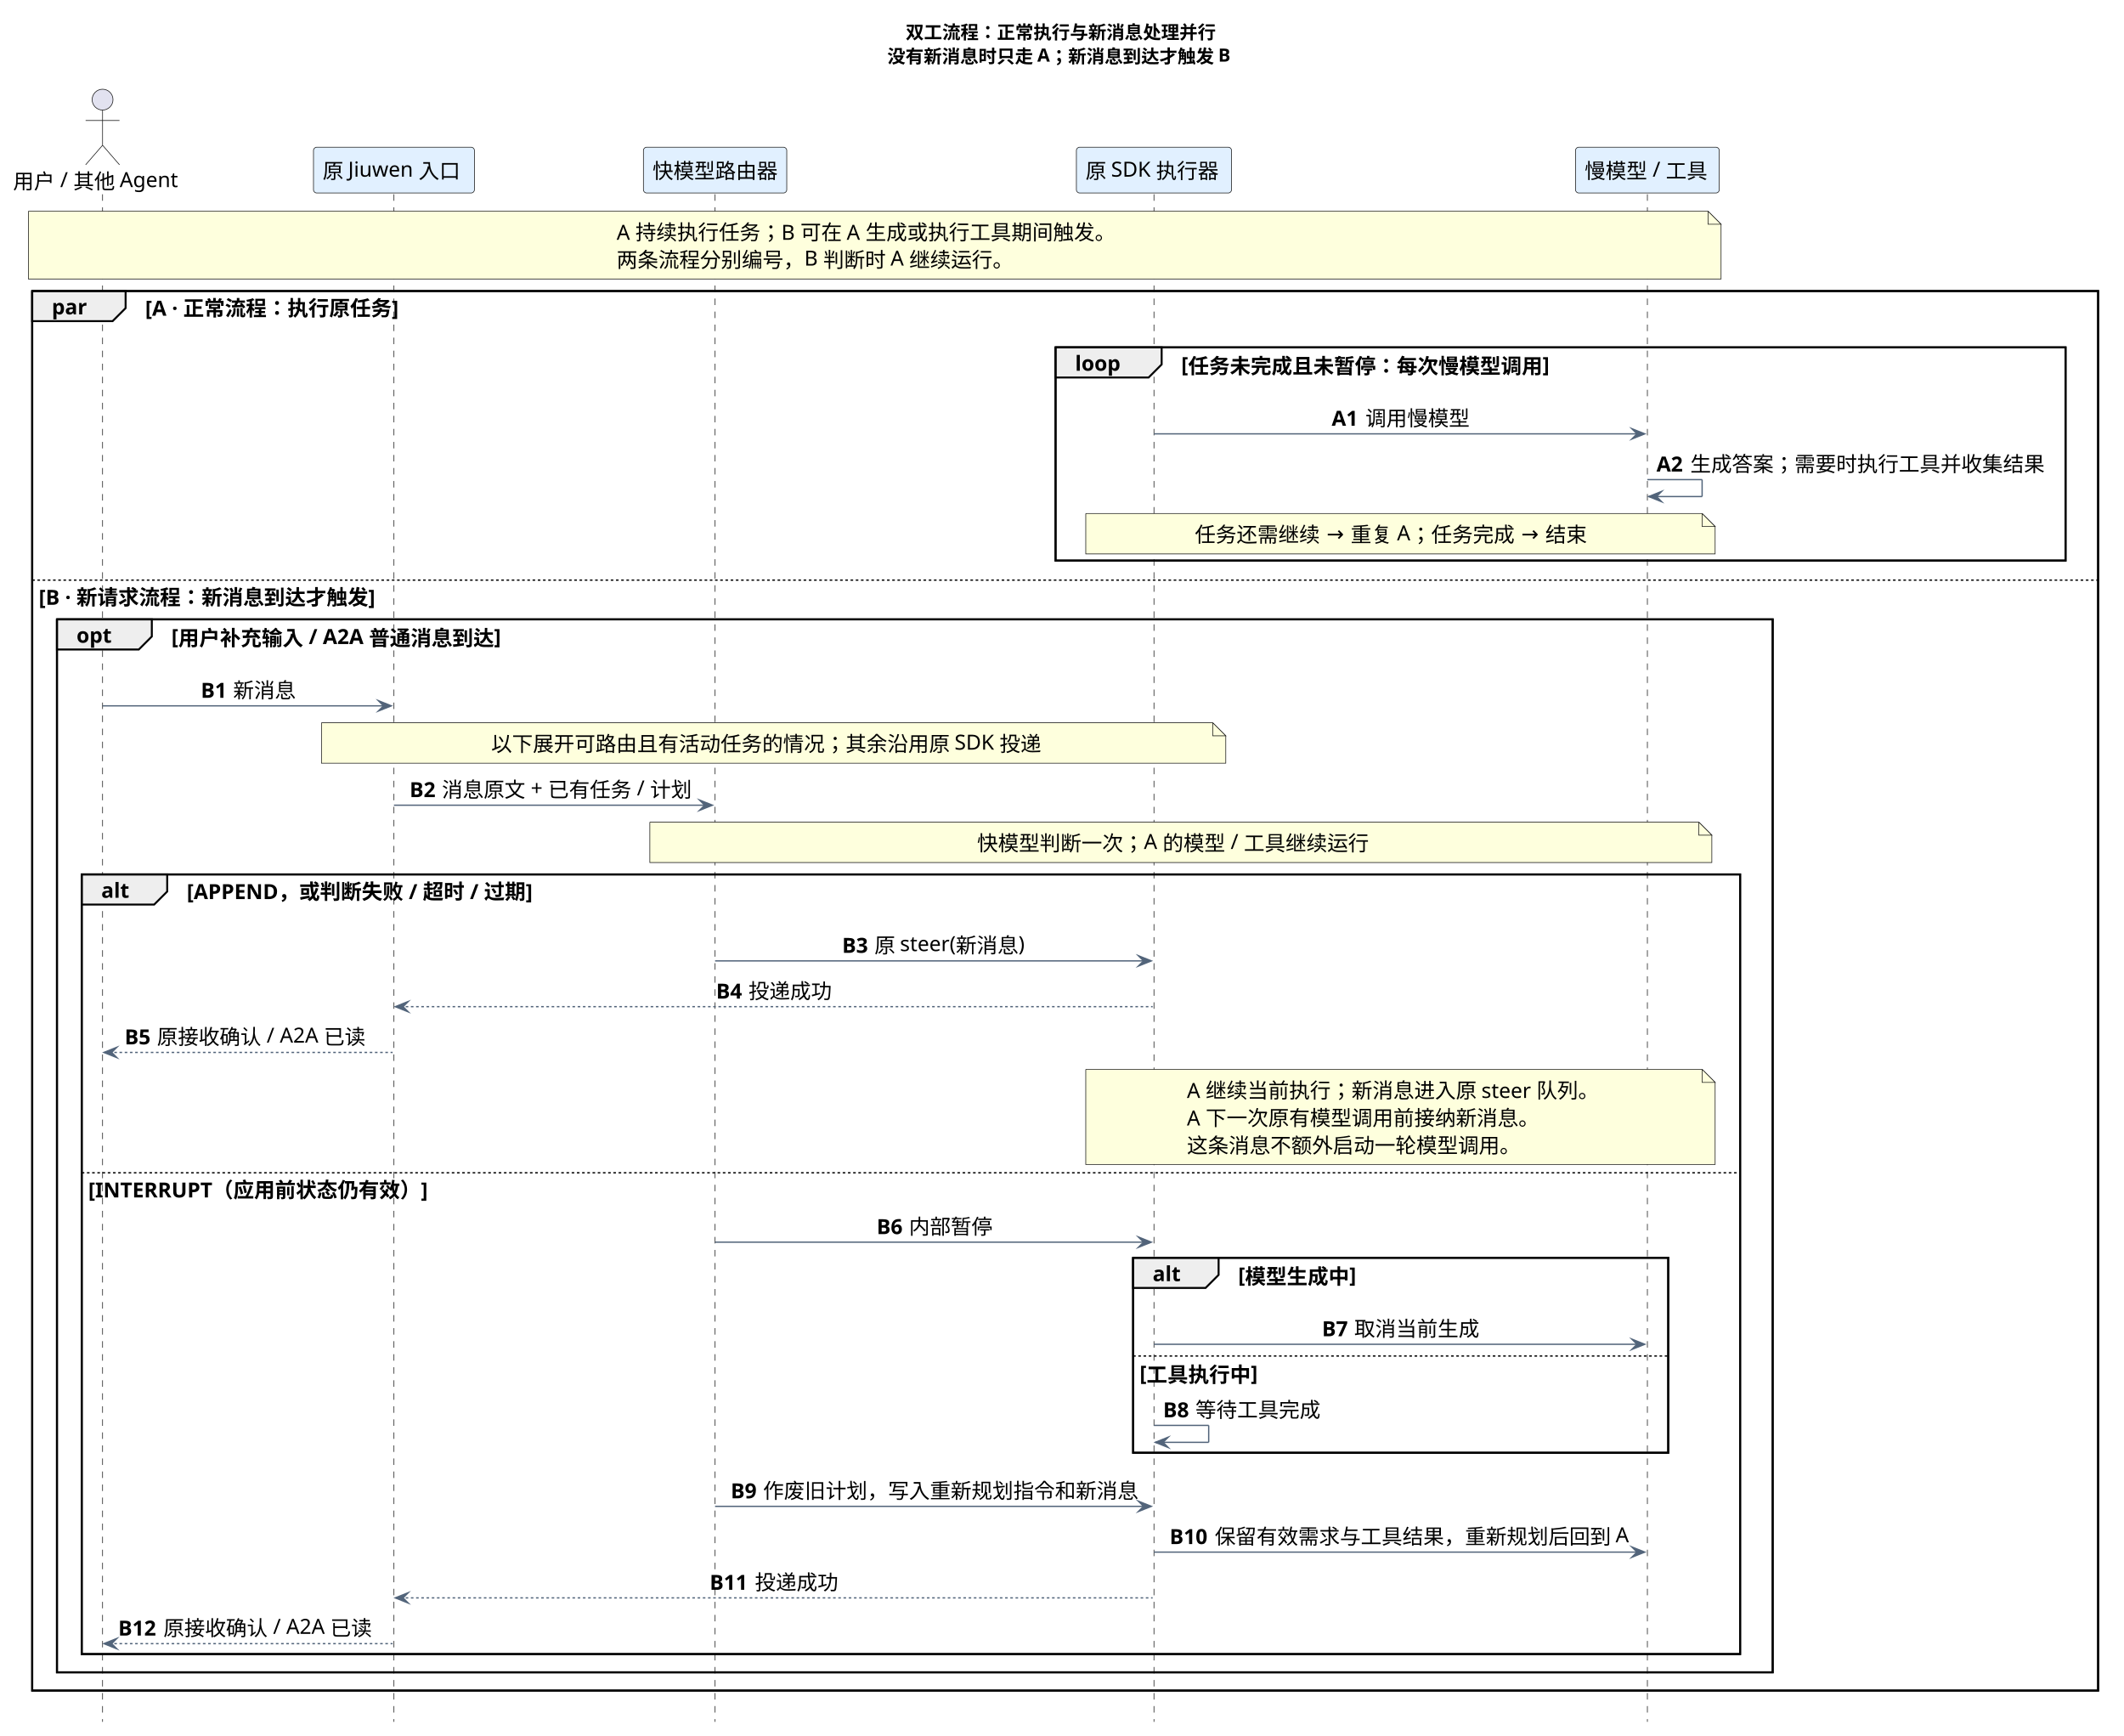
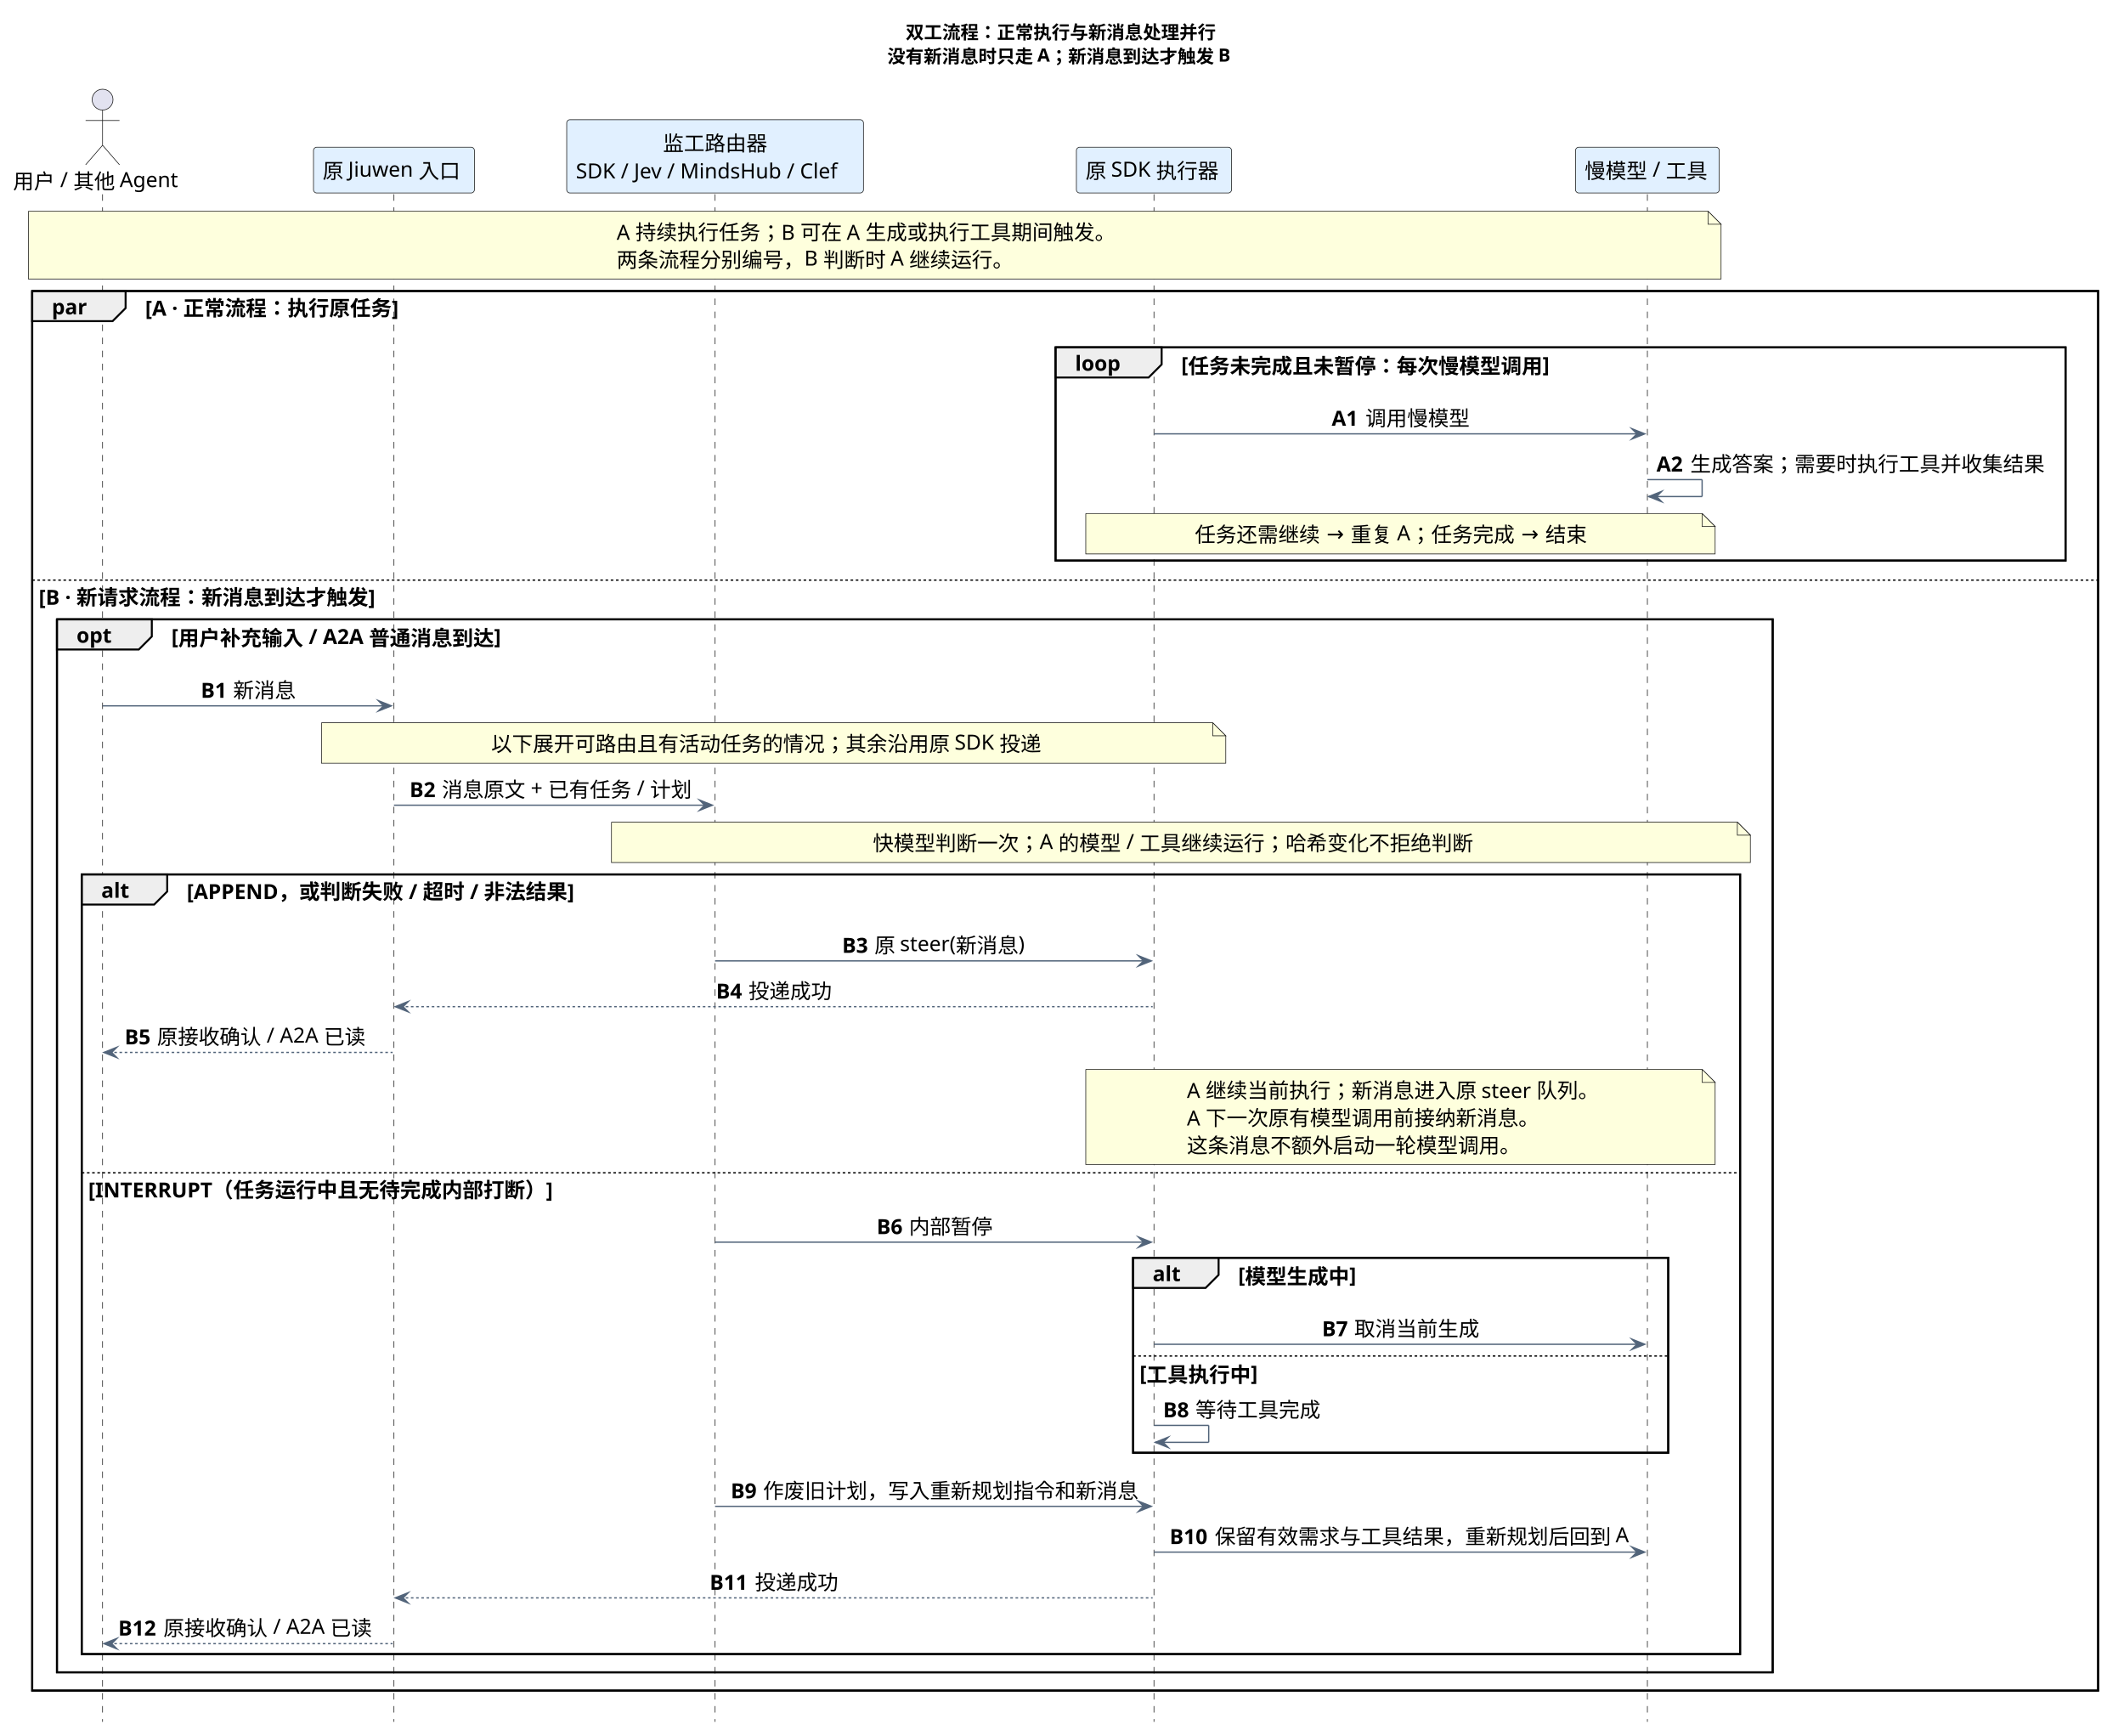
<svg xmlns="http://www.w3.org/2000/svg" version="1.1" data-diagram-type="SEQUENCE" style="width:1630px;height:1332px;background:#FFFFFF;" width="1630px" height="1332px" viewBox="0 0 1630 1332" zoomAndPan="magnify" preserveAspectRatio="none" contentStyleType="text/css">
  <defs />
  <g font-family="sans-serif" lengthAdjust="spacing">
    <g class="title" data-source-line="9">
      <text x="695.068" y="29.813" fill="#000" font-size="14" textLength="238" font-weight="700" font-family="Microsoft YaHei">双工流程：正常执行与新消息处理并行</text>
      <text x="680.85" y="48.291" fill="#000" font-size="14" textLength="266.438" font-weight="700" font-family="Microsoft YaHei">没有新消息时只走 A；新消息到达才触发 B</text>
    </g>
    <rect x="24.715" y="223.307" width="1585.422" height="1073.867" fill="none" style="stroke:#000;stroke-width:1.5;" />
    <rect x="810.051" y="266.541" width="775.086" height="163.586" fill="none" style="stroke:#000;stroke-width:1.5;" />
    <rect x="43.715" y="475.244" width="1316.676" height="807.93" fill="none" style="stroke:#000;stroke-width:1.5;" />
    <rect x="62.715" y="670.947" width="1272.676" height="598.227" fill="none" style="stroke:#000;stroke-width:1.5;" />
    <rect x="869.574" y="965.119" width="410.664" height="149.586" fill="none" style="stroke:#000;stroke-width:1.5;" />
    <g>
      <rect x="75.215" y="149.072" width="8" height="1172.102" fill="#000" fill-opacity="0" />
      <line x1="78.715" y1="149.072" x2="78.715" y2="1321.174" style="stroke:#181818;stroke-width:0.5;stroke-dasharray:5,5;" />
    </g>
    <g>
      <rect x="298.824" y="149.072" width="8" height="1172.102" fill="#000" fill-opacity="0" />
      <line x1="302.324" y1="149.072" x2="302.324" y2="1321.174" style="stroke:#181818;stroke-width:0.5;stroke-dasharray:5,5;" />
    </g>
    <g>
      <rect x="545.27" y="149.072" width="8" height="1172.102" fill="#000" fill-opacity="0" />
      <line x1="548.77" y1="149.072" x2="548.77" y2="1321.174" style="stroke:#181818;stroke-width:0.5;stroke-dasharray:5,5;" />
    </g>
    <g>
      <rect x="882.074" y="149.072" width="8" height="1172.102" fill="#000" fill-opacity="0" />
      <line x1="885.574" y1="149.072" x2="885.574" y2="1321.174" style="stroke:#181818;stroke-width:0.5;stroke-dasharray:5,5;" />
    </g>
    <g>
      <rect x="1260.738" y="149.072" width="8" height="1172.102" fill="#000" fill-opacity="0" />
      <line x1="1264.238" y1="149.072" x2="1264.238" y2="1321.174" style="stroke:#181818;stroke-width:0.5;stroke-dasharray:5,5;" />
    </g>
    <text x="10" y="144.885" fill="#000" font-size="16" textLength="131.43" font-family="Microsoft YaHei">用户 / 其他 Agent</text>
    <ellipse cx="78.715" cy="76.455" rx="8" ry="8" fill="#E2E2F0" style="stroke:#181818;stroke-width:0.5;" />
    <path d="M78.715,84.455 L78.715,111.455 M65.715,92.455 L91.715,92.455 M78.715,111.455 L65.715,126.455 M78.715,111.455 L91.715,126.455" style="stroke:#181818;stroke-width:0.5;" fill="none" />
    <rect x="240.578" y="112.955" width="123.492" height="35.117" fill="#E1F0FF" style="stroke:#181818;stroke-width:0.5;" rx="2.5" ry="2.5" />
    <text x="247.578" y="136.885" fill="#000" font-size="16" textLength="109.492" font-family="Microsoft YaHei">原 Jiuwen 入口</text>
-     <rect x="493.77" y="112.955" width="110" height="35.117" fill="#E1F0FF" style="stroke:#181818;stroke-width:0.5;" rx="2.5" ry="2.5" />
-     <text x="500.77" y="136.885" fill="#000" font-size="16" textLength="96" font-family="Microsoft YaHei">快模型路由器</text>
+     <rect x="434.902" y="91.838" width="227.734" height="56.234" fill="#E1F0FF" style="stroke:#181818;stroke-width:0.5;" rx="2.5" ry="2.5" />
+     <text x="508.77" y="115.768" fill="#000" font-size="16" textLength="80" font-family="Microsoft YaHei">监工路由器</text>
+     <text x="441.902" y="136.885" fill="#000" font-size="16" textLength="213.734" font-family="Microsoft YaHei">SDK / Jev / MindsHub / Clef</text>
    <rect x="826.051" y="112.955" width="119.047" height="35.117" fill="#E1F0FF" style="stroke:#181818;stroke-width:0.5;" rx="2.5" ry="2.5" />
    <text x="833.051" y="136.885" fill="#000" font-size="16" textLength="105.047" font-family="Microsoft YaHei">原 SDK 执行器</text>
    <rect x="1209.086" y="112.955" width="110.305" height="35.117" fill="#E1F0FF" style="stroke:#181818;stroke-width:0.5;" rx="2.5" ry="2.5" />
    <text x="1216.086" y="136.885" fill="#000" font-size="16" textLength="96.305" font-family="Microsoft YaHei">慢模型 / 工具</text>
    <path d="M21.781,162.072 L21.781,214.072 L1320.781,214.072 L1320.781,172.072 L1310.781,162.072 L21.781,162.072" style="stroke:#181818;stroke-width:0.5;" fill="#FEFFDD" />
    <path d="M1310.781,162.072 L1310.781,172.072 L1320.781,172.072 L1310.781,162.072" style="stroke:#181818;stroke-width:0.5;" fill="#FEFFDD" />
    <text x="473.23" y="184.002" fill="#000" font-size="16" textLength="387.492" font-family="Microsoft YaHei">A 持续执行任务；B 可在 A 生成或执行工具期间触发。</text>
    <text x="473.23" y="205.119" fill="#000" font-size="16" textLength="307.5" font-family="Microsoft YaHei">两条流程分别编号，B 判断时 A 继续运行。</text>
    <path d="M24.715,223.307 L96.395,223.307 L96.395,236.424 L86.395,246.424 L24.715,246.424 L24.715,223.307" style="stroke:#000;stroke-width:1.5;" fill="#EEE" />
    <rect x="24.715" y="223.307" width="1585.422" height="1073.867" fill="none" style="stroke:#000;stroke-width:1.5;" />
    <text x="39.715" y="241.236" fill="#000" font-size="16" textLength="26.68" font-weight="700" font-family="Microsoft YaHei">par</text>
    <text x="111.395" y="242.236" fill="#000" font-size="16" textLength="201.063" font-weight="700" font-family="Microsoft YaHei">[A · 正常流程：执行原任务]</text>
    <path d="M810.051,266.541 L891.473,266.541 L891.473,279.658 L881.473,289.658 L810.051,289.658 L810.051,266.541" style="stroke:#000;stroke-width:1.5;" fill="#EEE" />
    <rect x="810.051" y="266.541" width="775.086" height="163.586" fill="none" style="stroke:#000;stroke-width:1.5;" />
    <text x="825.051" y="284.471" fill="#000" font-size="16" textLength="36.422" font-weight="700" font-family="Microsoft YaHei">loop</text>
    <text x="906.473" y="285.471" fill="#000" font-size="16" textLength="284.469" font-weight="700" font-family="Microsoft YaHei">[任务未完成且未暂停：每次慢模型调用]</text>
    <polygon points="1252.238,328.893,1262.238,332.893,1252.238,336.893,1256.238,332.893" fill="#52647A" style="stroke:#52647A;stroke-width:1;stroke-linejoin:miter;stroke-miterlimit:10;" />
    <line x1="885.574" y1="332.893" x2="1258.238" y2="332.893" style="stroke:#52647A;stroke-width:1;" />
    <text x="1021.957" y="326.705" fill="#000" font-size="16" textLength="21.898" font-weight="700" font-family="Microsoft YaHei">A1</text>
    <text x="1047.855" y="326.705" fill="#000" font-size="16" textLength="80" font-family="Microsoft YaHei">调用慢模型</text>
    <line x1="1264.238" y1="368.01" x2="1306.238" y2="368.01" style="stroke:#52647A;stroke-width:1;" />
    <line x1="1306.238" y1="368.01" x2="1306.238" y2="381.01" style="stroke:#52647A;stroke-width:1;" />
    <line x1="1265.238" y1="381.01" x2="1306.238" y2="381.01" style="stroke:#52647A;stroke-width:1;" />
    <polygon points="1275.238,377.01,1265.238,381.01,1275.238,385.01,1271.238,381.01" fill="#52647A" style="stroke:#52647A;stroke-width:1;stroke-linejoin:miter;stroke-miterlimit:10;" />
    <text x="1271.238" y="361.822" fill="#000" font-size="16" textLength="21.898" font-weight="700" font-family="Microsoft YaHei">A2</text>
    <text x="1297.137" y="361.822" fill="#000" font-size="16" textLength="272" font-family="Microsoft YaHei">生成答案；需要时执行工具并收集结果</text>
    <path d="M833.236,394.01 L833.236,425.01 L1316.236,425.01 L1316.236,404.01 L1306.236,394.01 L833.236,394.01" style="stroke:#181818;stroke-width:0.5;" fill="#FEFFDD" />
    <path d="M1306.236,394.01 L1306.236,404.01 L1316.236,404.01 L1306.236,394.01" style="stroke:#181818;stroke-width:0.5;" fill="#FEFFDD" />
    <text x="916.941" y="415.939" fill="#000" font-size="16" textLength="306.93" font-family="Microsoft YaHei">任务还需继续 → 重复 A；任务完成 → 结束</text>
    <line x1="24.715" y1="445.127" x2="1610.137" y2="445.127" style="stroke:#000;stroke-width:1;stroke-dasharray:2,2;" />
    <text x="29.715" y="464.057" fill="#000" font-size="16" textLength="263.969" font-weight="700" font-family="Microsoft YaHei">[B · 新请求流程：新消息到达才触发]</text>
    <path d="M43.715,475.244 L116.512,475.244 L116.512,488.361 L106.512,498.361 L43.715,498.361 L43.715,475.244" style="stroke:#000;stroke-width:1.5;" fill="#EEE" />
    <rect x="43.715" y="475.244" width="1316.676" height="807.93" fill="none" style="stroke:#000;stroke-width:1.5;" />
    <text x="58.715" y="493.174" fill="#000" font-size="16" textLength="27.797" font-weight="700" font-family="Microsoft YaHei">opt</text>
    <text x="131.512" y="494.174" fill="#000" font-size="16" textLength="260.258" font-weight="700" font-family="Microsoft YaHei">[用户补充输入 / A2A 普通消息到达]</text>
    <polygon points="290.324,537.596,300.324,541.596,290.324,545.596,294.324,541.596" fill="#52647A" style="stroke:#52647A;stroke-width:1;stroke-linejoin:miter;stroke-miterlimit:10;" />
    <line x1="78.715" y1="541.596" x2="296.324" y2="541.596" style="stroke:#52647A;stroke-width:1;" />
    <text x="154.117" y="535.408" fill="#000" font-size="16" textLength="20.805" font-weight="700" font-family="Microsoft YaHei">B1</text>
    <text x="178.922" y="535.408" fill="#000" font-size="16" textLength="48" font-family="Microsoft YaHei">新消息</text>
    <path d="M246.689,554.596 L246.689,585.596 L940.689,585.596 L940.689,564.596 L930.689,554.596 L246.689,554.596" style="stroke:#181818;stroke-width:0.5;" fill="#FEFFDD" />
    <path d="M930.689,554.596 L930.689,564.596 L940.689,564.596 L930.689,554.596" style="stroke:#181818;stroke-width:0.5;" fill="#FEFFDD" />
    <text x="376.926" y="576.525" fill="#000" font-size="16" textLength="425.047" font-family="Microsoft YaHei">以下展开可路由且有活动任务的情况；其余沿用原 SDK 投递</text>
    <polygon points="536.77,613.83,546.77,617.83,536.77,621.83,540.77,617.83" fill="#52647A" style="stroke:#52647A;stroke-width:1;stroke-linejoin:miter;stroke-miterlimit:10;" />
    <line x1="302.324" y1="617.83" x2="542.77" y2="617.83" style="stroke:#52647A;stroke-width:1;" />
    <text x="314.324" y="611.643" fill="#000" font-size="16" textLength="20.805" font-weight="700" font-family="Microsoft YaHei">B2</text>
    <text x="339.129" y="611.643" fill="#000" font-size="16" textLength="197.641" font-family="Microsoft YaHei">消息原文 + 已有任务 / 计划</text>
-     <path d="M498.693,630.83 L498.693,661.83 L1313.693,661.83 L1313.693,640.83 L1303.693,630.83 L498.693,630.83" style="stroke:#181818;stroke-width:0.5;" fill="#FEFFDD" />
-     <path d="M1303.693,630.83 L1303.693,640.83 L1313.693,640.83 L1303.693,630.83" style="stroke:#181818;stroke-width:0.5;" fill="#FEFFDD" />
-     <text x="749.855" y="652.76" fill="#000" font-size="16" textLength="304.297" font-family="Microsoft YaHei">快模型判断一次；A 的模型 / 工具继续运行</text>
+     <path d="M469.26,630.83 L469.26,661.83 L1343.26,661.83 L1343.26,640.83 L1333.26,630.83 L469.26,630.83" style="stroke:#181818;stroke-width:0.5;" fill="#FEFFDD" />
+     <path d="M1333.26,630.83 L1333.26,640.83 L1343.26,640.83 L1333.26,630.83" style="stroke:#181818;stroke-width:0.5;" fill="#FEFFDD" />
+     <text x="669.855" y="652.76" fill="#000" font-size="16" textLength="464.297" font-family="Microsoft YaHei">快模型判断一次；A 的模型 / 工具继续运行；哈希变化不拒绝判断</text>
    <path d="M62.715,670.947 L128.316,670.947 L128.316,684.064 L118.316,694.064 L62.715,694.064 L62.715,670.947" style="stroke:#000;stroke-width:1.5;" fill="#EEE" />
    <rect x="62.715" y="670.947" width="1272.676" height="598.227" fill="none" style="stroke:#000;stroke-width:1.5;" />
    <text x="77.715" y="688.877" fill="#000" font-size="16" textLength="20.602" font-weight="700" font-family="Microsoft YaHei">alt</text>
-     <text x="143.316" y="689.877" fill="#000" font-size="16" textLength="275.102" font-weight="700" font-family="Microsoft YaHei">[APPEND，或判断失败 / 超时 / 过期]</text>
+     <text x="143.316" y="689.877" fill="#000" font-size="16" textLength="307.102" font-weight="700" font-family="Microsoft YaHei">[APPEND，或判断失败 / 超时 / 非法结果]</text>
    <polygon points="873.574,733.299,883.574,737.299,873.574,741.299,877.574,737.299" fill="#52647A" style="stroke:#52647A;stroke-width:1;stroke-linejoin:miter;stroke-miterlimit:10;" />
    <line x1="548.77" y1="737.299" x2="879.574" y2="737.299" style="stroke:#52647A;stroke-width:1;" />
    <text x="646.242" y="731.111" fill="#000" font-size="16" textLength="20.805" font-weight="700" font-family="Microsoft YaHei">B3</text>
    <text x="671.047" y="731.111" fill="#000" font-size="16" textLength="117.055" font-family="Microsoft YaHei">原 steer(新消息)</text>
    <polygon points="313.324,768.416,303.324,772.416,313.324,776.416,309.324,772.416" fill="#52647A" style="stroke:#52647A;stroke-width:1;stroke-linejoin:miter;stroke-miterlimit:10;" />
    <line x1="307.324" y1="772.416" x2="884.574" y2="772.416" style="stroke:#52647A;stroke-width:1;stroke-dasharray:2,2;" />
    <text x="549.547" y="766.229" fill="#000" font-size="16" textLength="20.805" font-weight="700" font-family="Microsoft YaHei">B4</text>
    <text x="574.352" y="766.229" fill="#000" font-size="16" textLength="64" font-family="Microsoft YaHei">投递成功</text>
    <polygon points="89.715,803.533,79.715,807.533,89.715,811.533,85.715,807.533" fill="#52647A" style="stroke:#52647A;stroke-width:1;stroke-linejoin:miter;stroke-miterlimit:10;" />
    <line x1="83.715" y1="807.533" x2="301.324" y2="807.533" style="stroke:#52647A;stroke-width:1;stroke-dasharray:2,2;" />
    <text x="95.648" y="801.346" fill="#000" font-size="16" textLength="20.805" font-weight="700" font-family="Microsoft YaHei">B5</text>
    <text x="120.453" y="801.346" fill="#000" font-size="16" textLength="164.938" font-family="Microsoft YaHei">原接收确认 / A2A 已读</text>
    <path d="M833.236,820.533 L833.236,893.533 L1316.236,893.533 L1316.236,830.533 L1306.236,820.533 L833.236,820.533" style="stroke:#181818;stroke-width:0.5;" fill="#FEFFDD" />
    <path d="M1306.236,820.533 L1306.236,830.533 L1316.236,830.533 L1306.236,820.533" style="stroke:#181818;stroke-width:0.5;" fill="#FEFFDD" />
    <text x="910.859" y="842.463" fill="#000" font-size="16" textLength="319.094" font-family="Microsoft YaHei">A 继续当前执行；新消息进入原 steer 队列。</text>
    <text x="910.859" y="863.58" fill="#000" font-size="16" textLength="271.992" font-family="Microsoft YaHei">A 下一次原有模型调用前接纳新消息。</text>
    <text x="910.859" y="884.697" fill="#000" font-size="16" textLength="256" font-family="Microsoft YaHei">这条消息不额外启动一轮模型调用。</text>
    <line x1="62.715" y1="899.885" x2="1335.391" y2="899.885" style="stroke:#000;stroke-width:1;stroke-dasharray:2,2;" />
-     <text x="67.715" y="918.814" fill="#000" font-size="16" textLength="265.852" font-weight="700" font-family="Microsoft YaHei">[INTERRUPT（应用前状态仍有效）]</text>
+     <text x="67.715" y="918.814" fill="#000" font-size="16" textLength="361.852" font-weight="700" font-family="Microsoft YaHei">[INTERRUPT（任务运行中且无待完成内部打断）]</text>
    <polygon points="873.574,949.119,883.574,953.119,873.574,957.119,877.574,953.119" fill="#52647A" style="stroke:#52647A;stroke-width:1;stroke-linejoin:miter;stroke-miterlimit:10;" />
    <line x1="548.77" y1="953.119" x2="879.574" y2="953.119" style="stroke:#52647A;stroke-width:1;" />
    <text x="672.77" y="946.932" fill="#000" font-size="16" textLength="20.805" font-weight="700" font-family="Microsoft YaHei">B6</text>
    <text x="697.574" y="946.932" fill="#000" font-size="16" textLength="64" font-family="Microsoft YaHei">内部暂停</text>
    <path d="M869.574,965.119 L935.176,965.119 L935.176,978.236 L925.176,988.236 L869.574,988.236 L869.574,965.119" style="stroke:#000;stroke-width:1.5;" fill="#EEE" />
    <rect x="869.574" y="965.119" width="410.664" height="149.586" fill="none" style="stroke:#000;stroke-width:1.5;" />
    <text x="884.574" y="983.049" fill="#000" font-size="16" textLength="20.602" font-weight="700" font-family="Microsoft YaHei">alt</text>
    <text x="950.176" y="984.049" fill="#000" font-size="16" textLength="92.469" font-weight="700" font-family="Microsoft YaHei">[模型生成中]</text>
    <polygon points="1252.238,1027.471,1262.238,1031.471,1252.238,1035.471,1256.238,1031.471" fill="#52647A" style="stroke:#52647A;stroke-width:1;stroke-linejoin:miter;stroke-miterlimit:10;" />
    <line x1="885.574" y1="1031.471" x2="1258.238" y2="1031.471" style="stroke:#52647A;stroke-width:1;" />
    <text x="1014.504" y="1025.283" fill="#000" font-size="16" textLength="20.805" font-weight="700" font-family="Microsoft YaHei">B7</text>
    <text x="1039.309" y="1025.283" fill="#000" font-size="16" textLength="96" font-family="Microsoft YaHei">取消当前生成</text>
    <line x1="869.574" y1="1040.471" x2="1280.238" y2="1040.471" style="stroke:#000;stroke-width:1;stroke-dasharray:2,2;" />
    <text x="874.574" y="1059.4" fill="#000" font-size="16" textLength="92.469" font-weight="700" font-family="Microsoft YaHei">[工具执行中]</text>
    <line x1="885.574" y1="1093.705" x2="927.574" y2="1093.705" style="stroke:#52647A;stroke-width:1;" />
    <line x1="927.574" y1="1093.705" x2="927.574" y2="1106.705" style="stroke:#52647A;stroke-width:1;" />
    <line x1="886.574" y1="1106.705" x2="927.574" y2="1106.705" style="stroke:#52647A;stroke-width:1;" />
    <polygon points="896.574,1102.705,886.574,1106.705,896.574,1110.705,892.574,1106.705" fill="#52647A" style="stroke:#52647A;stroke-width:1;stroke-linejoin:miter;stroke-miterlimit:10;" />
    <text x="892.574" y="1087.518" fill="#000" font-size="16" textLength="20.805" font-weight="700" font-family="Microsoft YaHei">B8</text>
    <text x="917.379" y="1087.518" fill="#000" font-size="16" textLength="96" font-family="Microsoft YaHei">等待工具完成</text>
    <polygon points="873.574,1151.822,883.574,1155.822,873.574,1159.822,877.574,1155.822" fill="#52647A" style="stroke:#52647A;stroke-width:1;stroke-linejoin:miter;stroke-miterlimit:10;" />
    <line x1="548.77" y1="1155.822" x2="879.574" y2="1155.822" style="stroke:#52647A;stroke-width:1;" />
    <text x="560.77" y="1149.635" fill="#000" font-size="16" textLength="20.805" font-weight="700" font-family="Microsoft YaHei">B9</text>
    <text x="585.574" y="1149.635" fill="#000" font-size="16" textLength="288" font-family="Microsoft YaHei">作废旧计划，写入重新规划指令和新消息</text>
    <polygon points="1252.238,1186.939,1262.238,1190.939,1252.238,1194.939,1256.238,1190.939" fill="#52647A" style="stroke:#52647A;stroke-width:1;stroke-linejoin:miter;stroke-miterlimit:10;" />
    <line x1="885.574" y1="1190.939" x2="1258.238" y2="1190.939" style="stroke:#52647A;stroke-width:1;" />
    <text x="897.574" y="1184.752" fill="#000" font-size="16" textLength="30.672" font-weight="700" font-family="Microsoft YaHei">B10</text>
    <text x="932.246" y="1184.752" fill="#000" font-size="16" textLength="319.992" font-family="Microsoft YaHei">保留有效需求与工具结果，重新规划后回到 A</text>
    <polygon points="313.324,1222.057,303.324,1226.057,313.324,1230.057,309.324,1226.057" fill="#52647A" style="stroke:#52647A;stroke-width:1;stroke-linejoin:miter;stroke-miterlimit:10;" />
    <line x1="307.324" y1="1226.057" x2="884.574" y2="1226.057" style="stroke:#52647A;stroke-width:1;stroke-dasharray:2,2;" />
    <text x="544.613" y="1219.869" fill="#000" font-size="16" textLength="30.672" font-weight="700" font-family="Microsoft YaHei">B11</text>
    <text x="579.285" y="1219.869" fill="#000" font-size="16" textLength="64" font-family="Microsoft YaHei">投递成功</text>
    <polygon points="89.715,1257.174,79.715,1261.174,89.715,1265.174,85.715,1261.174" fill="#52647A" style="stroke:#52647A;stroke-width:1;stroke-linejoin:miter;stroke-miterlimit:10;" />
    <line x1="83.715" y1="1261.174" x2="301.324" y2="1261.174" style="stroke:#52647A;stroke-width:1;stroke-dasharray:2,2;" />
    <text x="90.715" y="1254.986" fill="#000" font-size="16" textLength="30.672" font-weight="700" font-family="Microsoft YaHei">B12</text>
    <text x="125.387" y="1254.986" fill="#000" font-size="16" textLength="164.938" font-family="Microsoft YaHei">原接收确认 / A2A 已读</text>
  </g>
</svg>
